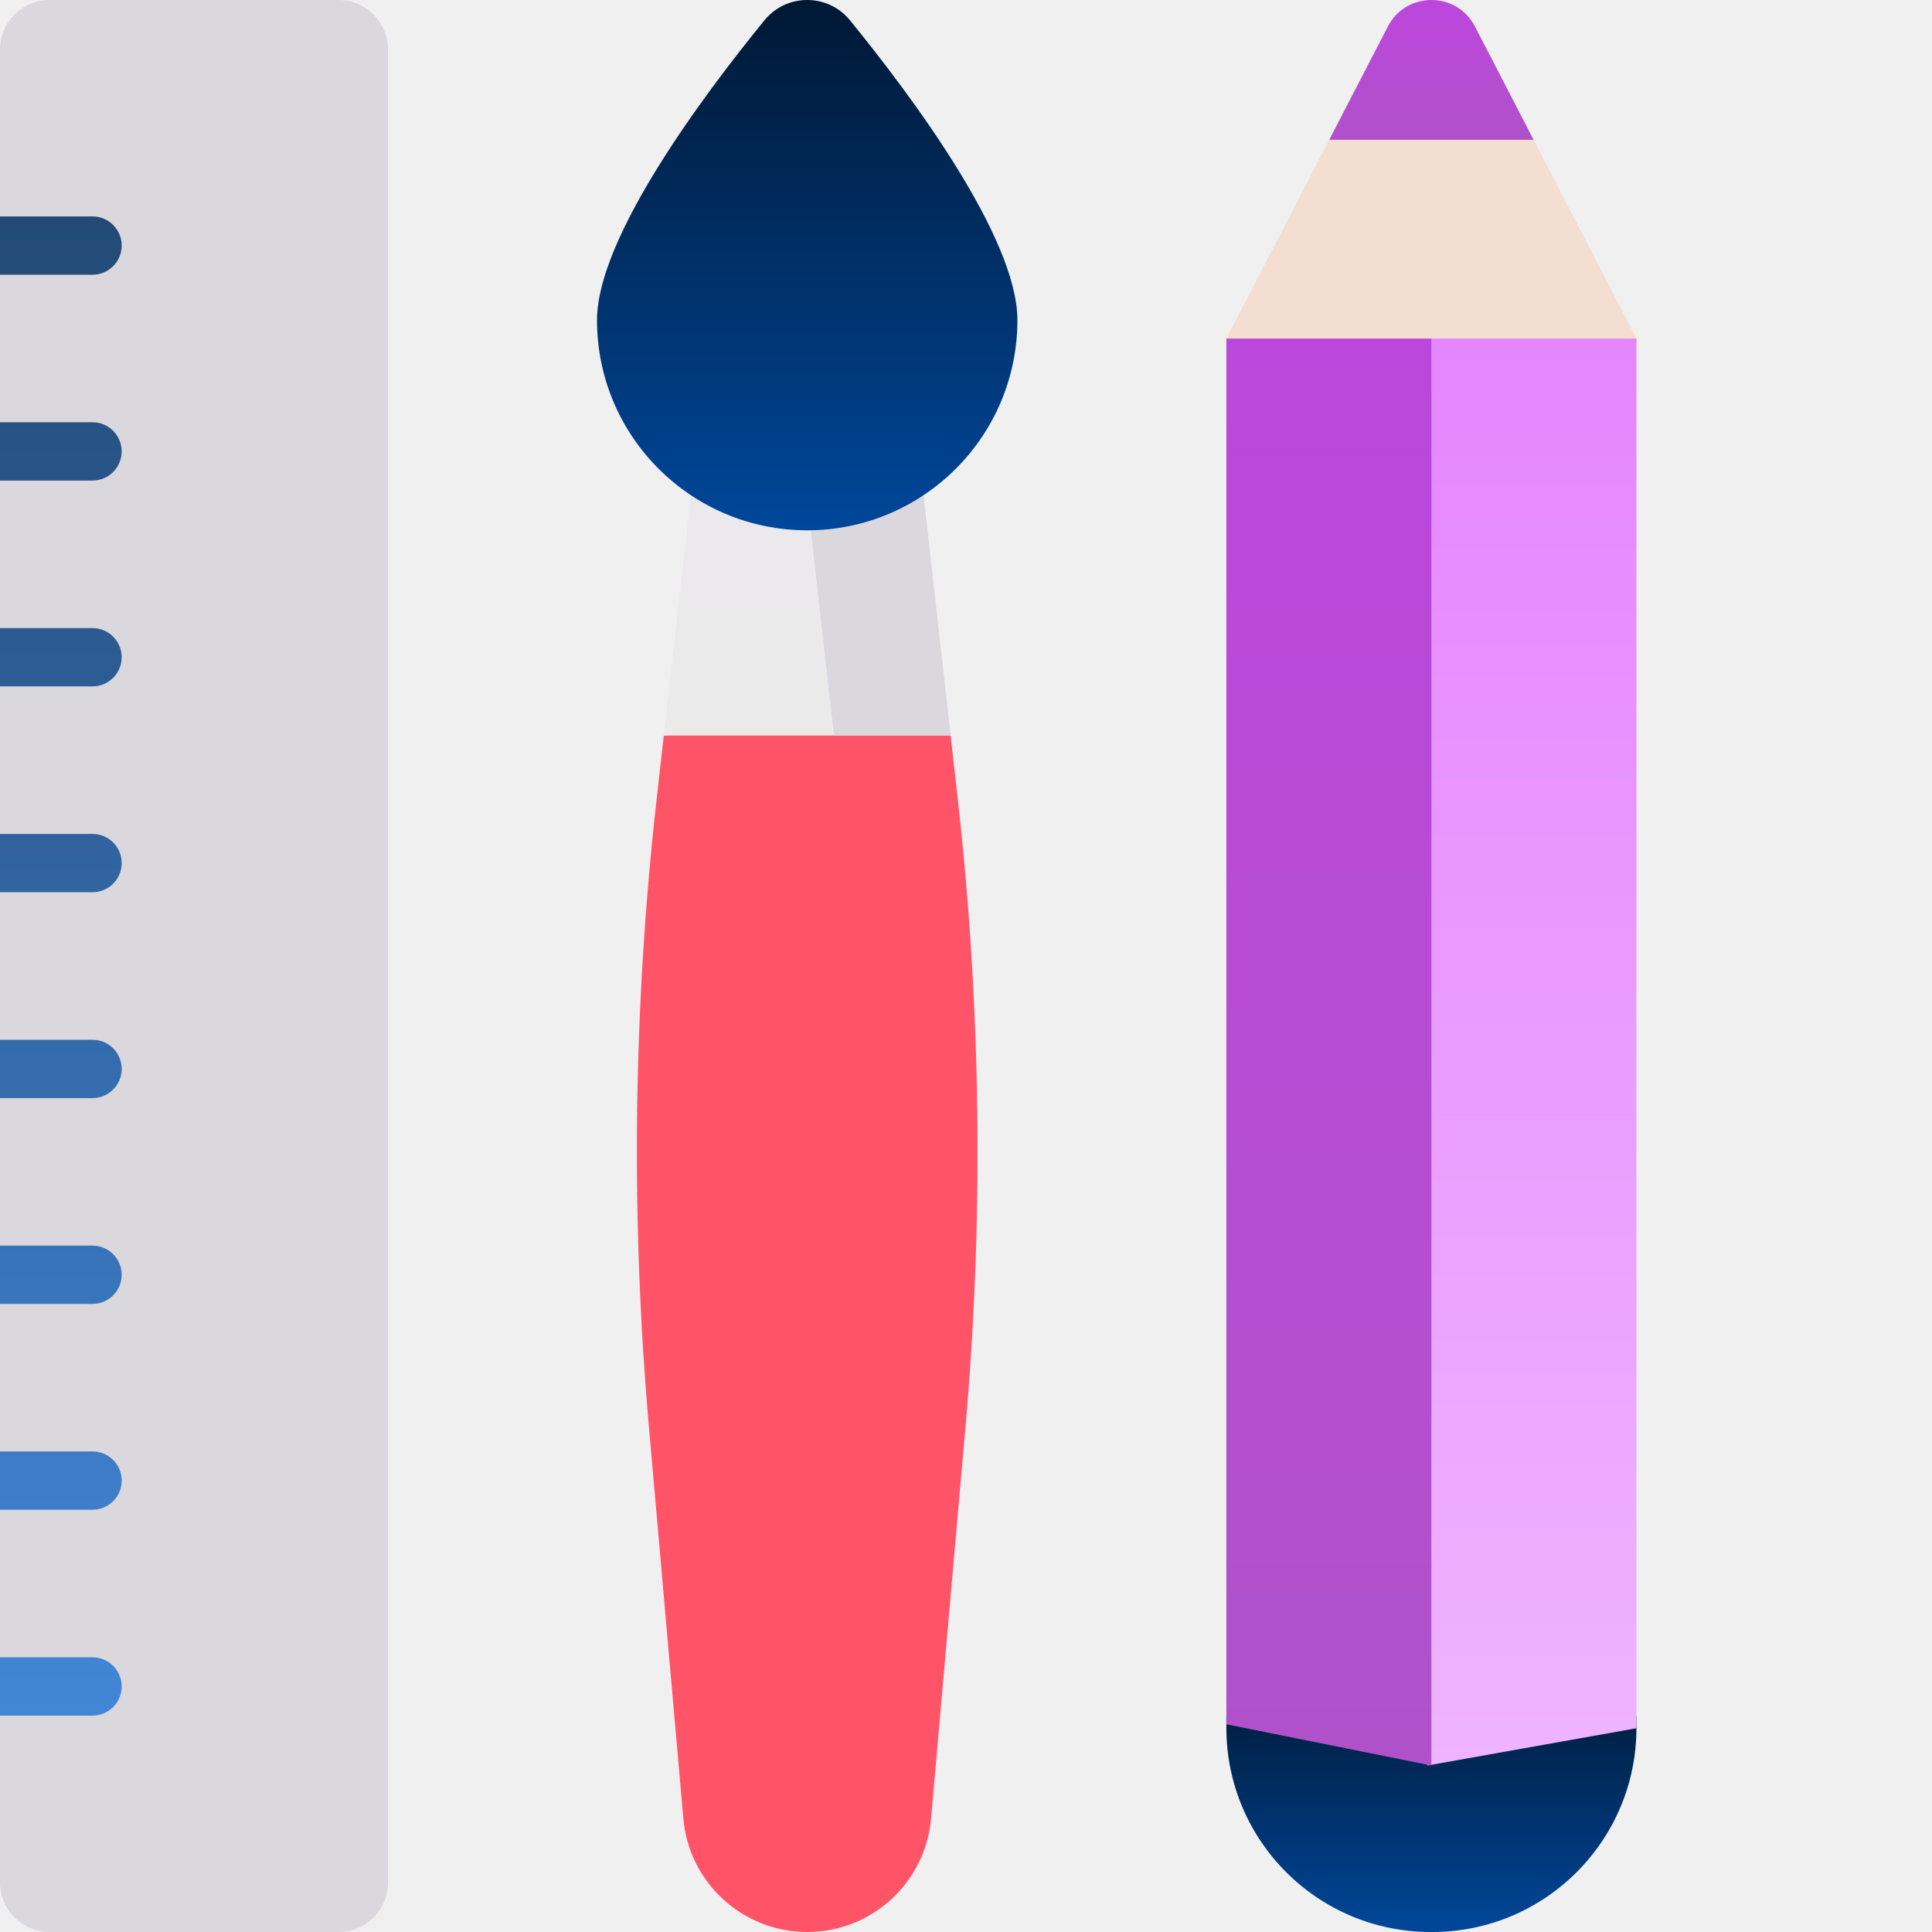
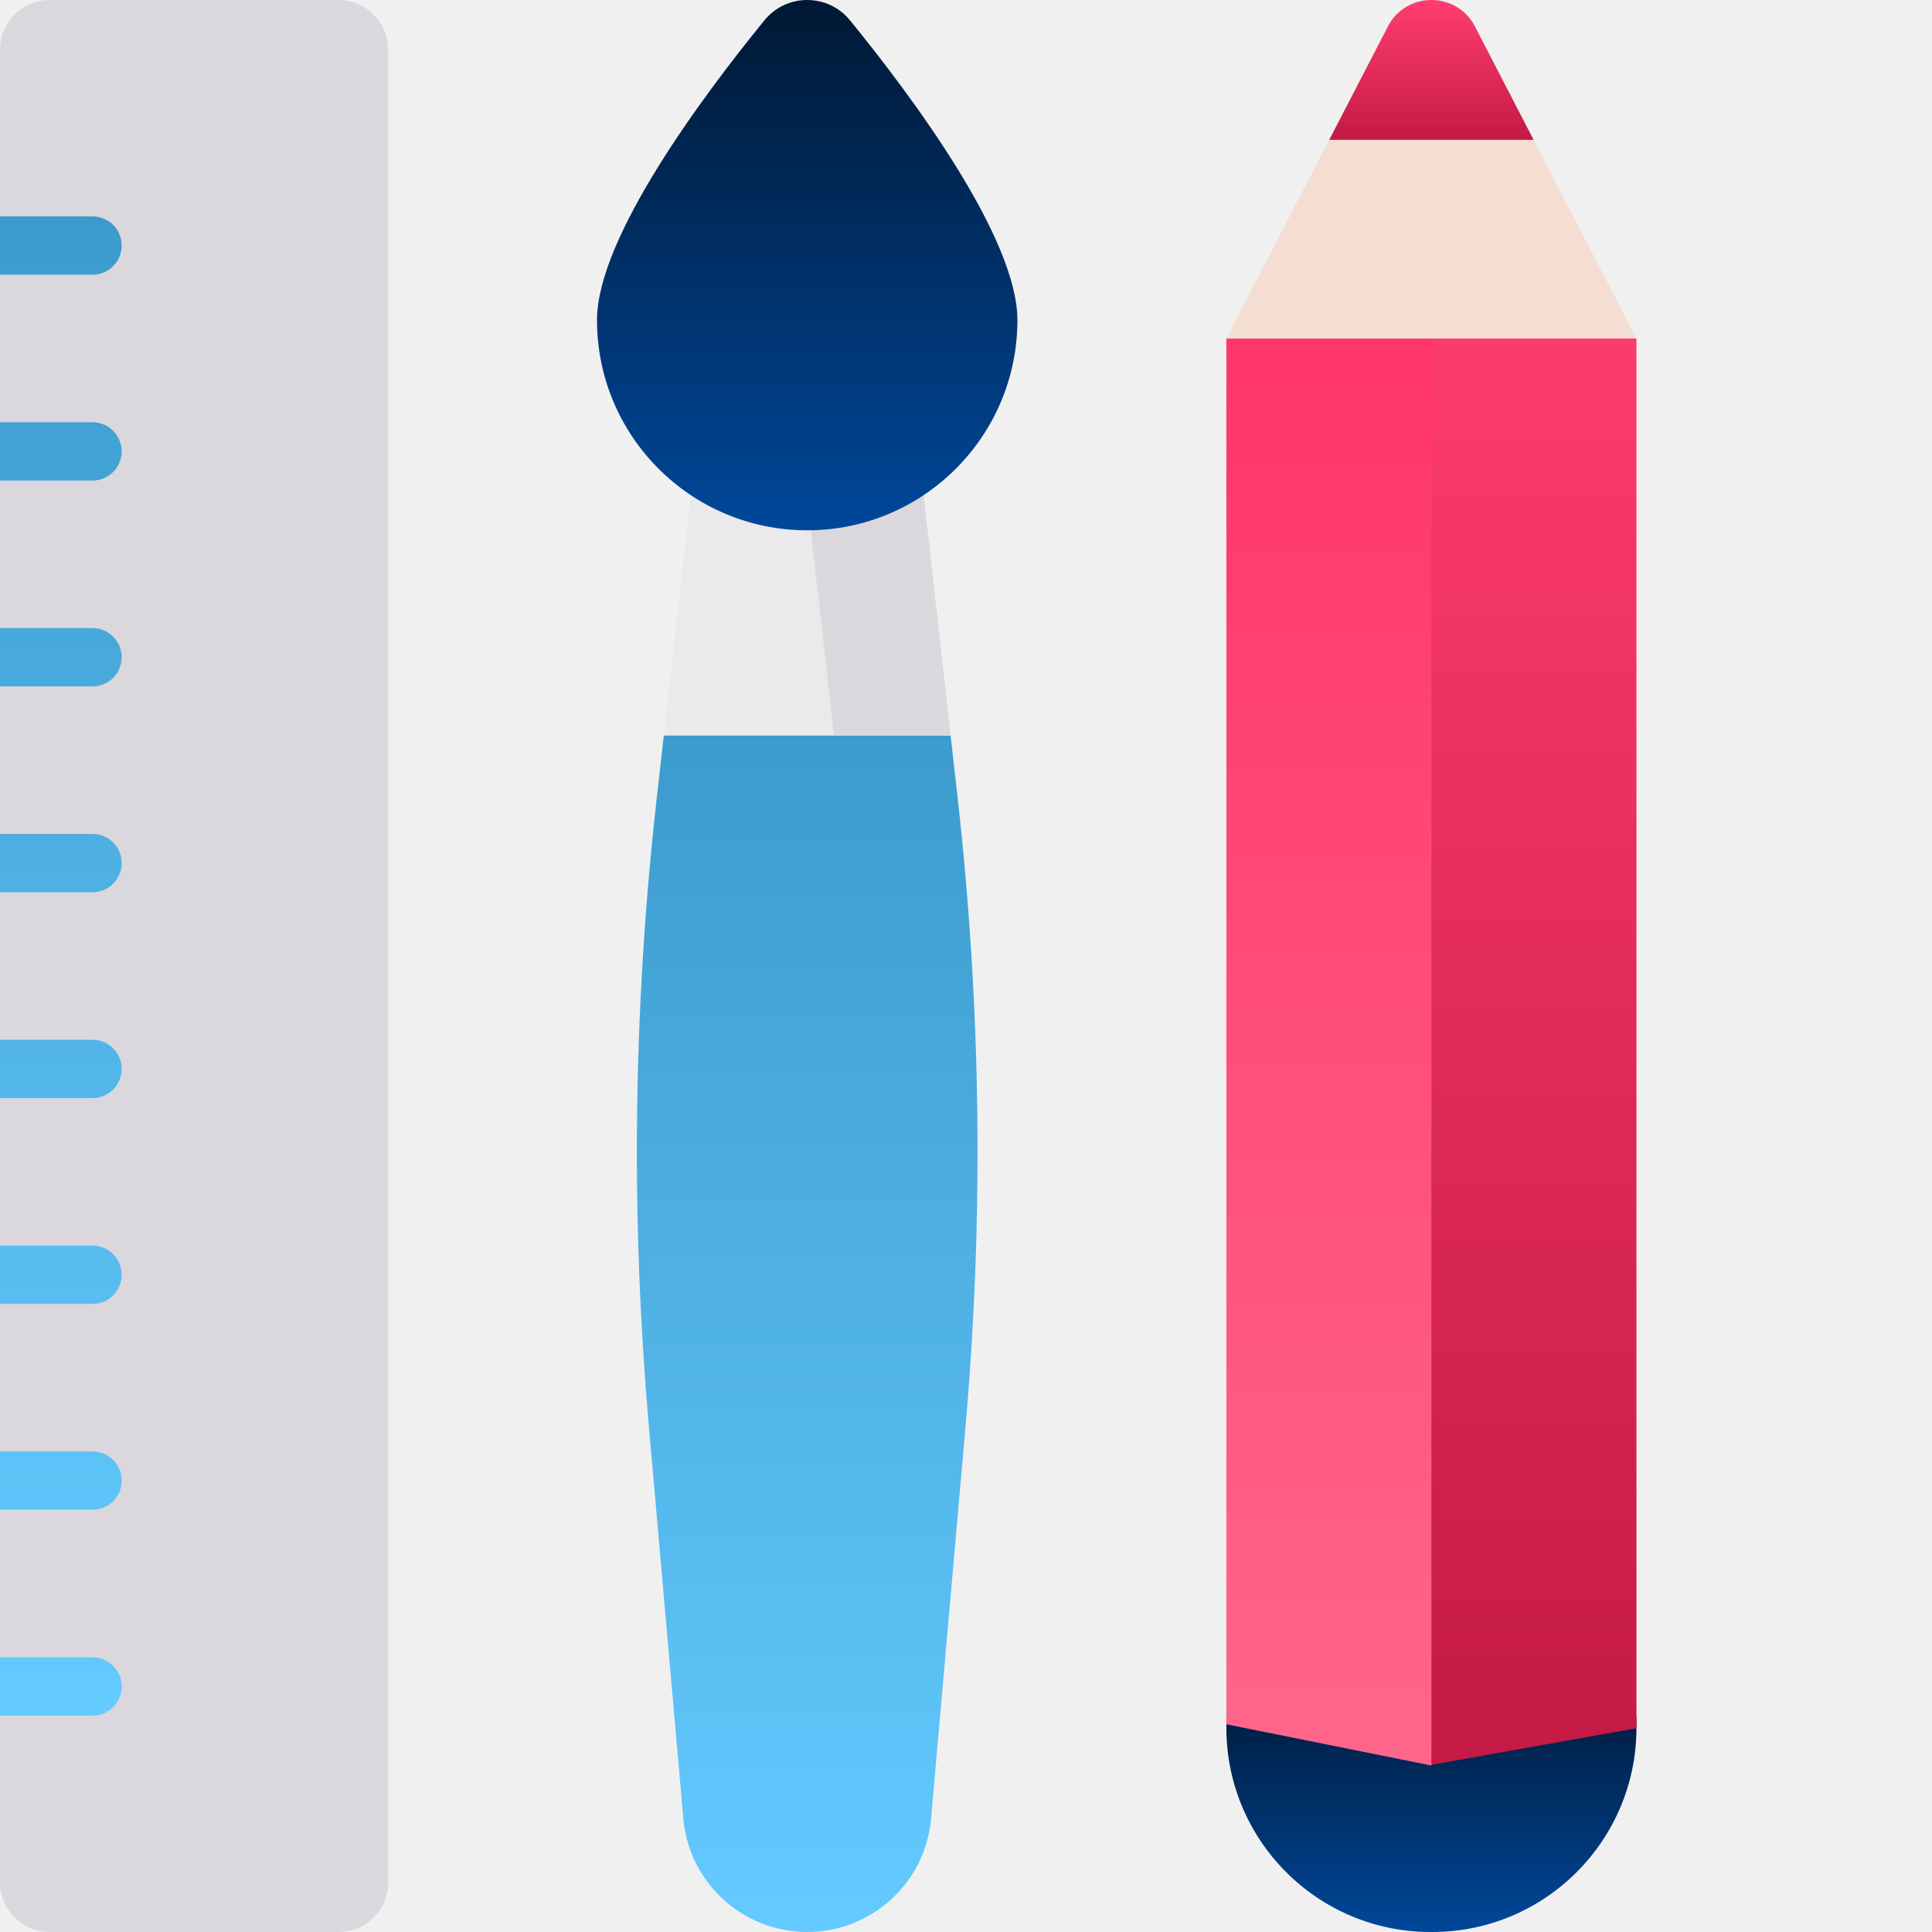
<svg xmlns="http://www.w3.org/2000/svg" width="512" height="512" viewBox="0 0 512 512" fill="none">
-   <g clip-path="url(#clip0_64_822)">
-     <path d="M379.556 512.001H379.12C349.23 512.001 325 487.771 325 457.881V454.805L379.338 444.503L433.676 454.805V457.881C433.676 487.771 409.446 512.001 379.556 512.001Z" fill="url(#paint0_linear_64_822)" />
-     <path d="M251.924 194.927L202.379 192.149L175.912 194.927L174.036 211.589C167.799 266.982 167.114 322.86 171.993 378.389L181.091 481.931C182.586 498.947 196.836 512 213.918 512C231 512 245.25 498.947 246.745 481.931L255.843 378.389C260.723 322.86 260.038 266.982 253.8 211.589L251.924 194.927Z" fill="#FF5368" />
-     <path d="M251.924 194.928L244.103 125.471H183.733L175.912 194.928H251.924Z" fill="url(#paint1_linear_64_822)" />
+   <g clip-path="url(#clip0_75_102)">
+     <path d="M379.556 512H379.12C349.23 512 325 487.77 325 457.88V454.804L379.338 444.502L433.676 454.804V457.88C433.676 487.77 409.446 512 379.556 512Z" fill="url(#paint0_linear_75_102)" />
+     <path d="M251.924 194.928L202.379 192.15L175.912 194.928L174.036 211.59C167.799 266.983 167.114 322.861 171.993 378.39L181.091 481.932C182.586 498.948 196.836 512.001 213.918 512.001C231 512.001 245.25 498.948 246.745 481.932L255.843 378.39C260.723 322.861 260.038 266.983 253.8 211.59L251.924 194.928Z" fill="url(#paint1_linear_75_102)" />
+     <path d="M251.924 194.928L244.103 125.471H183.733L175.912 194.928H251.924Z" fill="url(#paint2_linear_75_102)" />
    <path d="M244.103 125.471H213.197L221.019 194.928H251.924L244.103 125.471Z" fill="#DAD7DD" />
-     <path d="M433.676 458.002V89.669L379.338 66.121L371.543 217.337L378.288 467.877L433.676 458.002Z" fill="url(#paint2_linear_64_822)" />
-     <path d="M379.338 467.877V66.121L325 89.669V456.956L379.338 467.877Z" fill="url(#paint3_linear_64_822)" />
-     <path d="M352.259 37.05L325 89.725H433.676L406.418 37.05L364.952 35.523L352.259 37.05Z" fill="#F3DED1" />
-     <path d="M406.419 37.05L390.88 7.022C386.035 -2.341 372.644 -2.341 367.799 7.022L352.26 37.05H406.419Z" fill="url(#paint4_linear_64_822)" />
-     <path d="M269.623 84.829C269.623 115.595 244.683 140.535 213.918 140.535C183.153 140.535 158.213 115.595 158.213 84.829C158.213 62.989 186.288 25.375 202.576 5.389C208.433 -1.796 219.404 -1.796 225.261 5.389C241.548 25.375 269.623 62.989 269.623 84.829Z" fill="url(#paint5_linear_64_822)" />
-     <path d="M13.145 0.001H89.692C96.951 0.001 102.835 5.886 102.835 13.144V498.857C102.835 506.116 96.95 512 89.692 512H13.145C5.886 512 0.002 506.115 0.002 498.857V454.651L5.153 446.925L0.002 439.199V400.101L5.153 392.375L0.002 384.649V345.552L4.123 337.826L0.002 330.1V291.003L4.123 283.277L0.002 275.551V236.454L4.123 228.728L0.002 221.002V181.905L5.153 174.179L0.002 166.453V127.356L4.123 119.63L0.002 111.904V72.804L5.153 65.078L0.002 57.352V13.145C0.002 5.886 5.886 0.001 13.145 0.001Z" fill="#DAD7DD" />
-     <path d="M24.52 439.198H0V454.651H24.52C26.569 454.651 28.534 453.837 29.983 452.388C31.432 450.939 32.246 448.974 32.246 446.925C32.246 445.91 32.046 444.905 31.658 443.968C31.27 443.03 30.701 442.178 29.983 441.461C29.266 440.743 28.414 440.174 27.477 439.786C26.539 439.397 25.535 439.198 24.52 439.198ZM24.52 384.649H0V400.101H24.52C26.569 400.101 28.534 399.287 29.983 397.838C31.432 396.389 32.246 394.424 32.246 392.375C32.246 391.36 32.046 390.355 31.658 389.418C31.27 388.48 30.701 387.629 29.983 386.911C29.266 386.194 28.414 385.625 27.477 385.236C26.539 384.848 25.535 384.648 24.52 384.649ZM24.52 330.099H0V345.552H24.52C26.569 345.552 28.534 344.738 29.983 343.289C31.432 341.84 32.246 339.875 32.246 337.826C32.246 336.811 32.047 335.806 31.659 334.868C31.27 333.931 30.701 333.079 29.984 332.362C29.266 331.644 28.415 331.075 27.477 330.687C26.54 330.298 25.535 330.098 24.52 330.099ZM24.52 275.55H0V291.003H24.52C28.787 291.003 32.246 287.544 32.246 283.277C32.246 279.01 28.788 275.55 24.52 275.55ZM24.52 221H0V236.453H24.52C26.569 236.453 28.534 235.639 29.983 234.19C31.432 232.741 32.246 230.776 32.246 228.727C32.246 227.712 32.047 226.707 31.659 225.77C31.27 224.832 30.701 223.98 29.984 223.263C29.266 222.545 28.415 221.976 27.477 221.588C26.54 221.199 25.535 220.999 24.52 221ZM24.52 166.45H0V181.903H24.52C28.787 181.903 32.246 178.444 32.246 174.177C32.246 169.91 28.788 166.45 24.52 166.45ZM24.52 111.9H0V127.353H24.52C26.569 127.353 28.534 126.539 29.983 125.09C31.432 123.641 32.246 121.676 32.246 119.627C32.246 118.612 32.046 117.607 31.658 116.67C31.27 115.732 30.701 114.88 29.983 114.163C29.266 113.445 28.414 112.876 27.477 112.488C26.539 112.099 25.535 111.9 24.52 111.9ZM24.52 57.351H0V72.804H24.52C28.787 72.804 32.246 69.345 32.246 65.078C32.246 60.811 28.788 57.351 24.52 57.351Z" fill="url(#paint6_linear_64_822)" />
+     <path d="M433.676 458.002V89.669L379.338 66.121L371.543 217.337L378.288 467.877L433.676 458.002Z" fill="url(#paint3_linear_75_102)" />
+     <path d="M379.338 467.877V66.121L325 89.669V456.956L379.338 467.877Z" fill="url(#paint4_linear_75_102)" />
+     <path d="M352.259 37.051L325 89.726H433.676L406.418 37.051L364.952 35.523L352.259 37.051Z" fill="#F3DED1" />
+     <path d="M406.419 37.05L390.88 7.022C386.035 -2.341 372.644 -2.341 367.799 7.022L352.26 37.05H406.419Z" fill="url(#paint5_linear_75_102)" />
+     <path d="M269.623 84.829C269.623 115.595 244.683 140.535 213.918 140.535C183.153 140.535 158.213 115.595 158.213 84.829C158.213 62.989 186.288 25.375 202.576 5.389C208.433 -1.796 219.404 -1.796 225.261 5.389C241.548 25.375 269.623 62.989 269.623 84.829Z" fill="url(#paint6_linear_75_102)" />
+     <path d="M13.145 0H89.692C96.951 0 102.835 5.885 102.835 13.143V498.856C102.835 506.115 96.95 511.999 89.692 511.999H13.145C5.886 511.999 0.002 506.114 0.002 498.856V454.65L5.153 446.924L0.002 439.198V400.1L5.153 392.374L0.002 384.648V345.551L4.123 337.825L0.002 330.099V291.002L4.123 283.276L0.002 275.55V236.453L4.123 228.727L0.002 221.001V181.904L5.153 174.178L0.002 166.452V127.355L4.123 119.629L0.002 111.903V72.803L5.153 65.077L0.002 57.351V13.144C0.002 5.885 5.886 0 13.145 0Z" fill="#DAD7DD" />
+     <path d="M24.52 439.197H0V454.65H24.52C26.569 454.65 28.534 453.836 29.983 452.387C31.432 450.938 32.246 448.973 32.246 446.924C32.246 445.909 32.046 444.904 31.658 443.967C31.27 443.029 30.701 442.177 29.983 441.46C29.266 440.742 28.414 440.173 27.477 439.785C26.539 439.396 25.535 439.197 24.52 439.197ZM24.52 384.648H0V400.1H24.52C26.569 400.1 28.534 399.286 29.983 397.837C31.432 396.388 32.246 394.423 32.246 392.374C32.246 391.359 32.046 390.354 31.658 389.417C31.27 388.479 30.701 387.628 29.983 386.91C29.266 386.193 28.414 385.624 27.477 385.235C26.539 384.847 25.535 384.647 24.52 384.648ZM24.52 330.098H0V345.551H24.52C26.569 345.551 28.534 344.737 29.983 343.288C31.432 341.839 32.246 339.874 32.246 337.825C32.246 336.81 32.047 335.805 31.659 334.868C31.27 333.93 30.701 333.078 29.984 332.361C29.266 331.643 28.415 331.074 27.477 330.686C26.54 330.297 25.535 330.097 24.52 330.098ZM24.52 275.549H0V291.002H24.52C28.787 291.002 32.246 287.543 32.246 283.276C32.246 279.009 28.788 275.549 24.52 275.549ZM24.52 220.999H0V236.452H24.52C26.569 236.452 28.534 235.638 29.983 234.189C31.432 232.74 32.246 230.775 32.246 228.726C32.246 227.711 32.047 226.706 31.659 225.769C31.27 224.831 30.701 223.979 29.984 223.262C29.266 222.544 28.415 221.975 27.477 221.587C26.54 221.198 25.535 220.998 24.52 220.999ZM24.52 166.449H0V181.902H24.52C28.787 181.902 32.246 178.443 32.246 174.176C32.246 169.909 28.788 166.449 24.52 166.449ZM24.52 111.899H0V127.352H24.52C26.569 127.352 28.534 126.538 29.983 125.089C31.432 123.64 32.246 121.675 32.246 119.626C32.246 118.611 32.046 117.606 31.658 116.669C31.27 115.731 30.701 114.879 29.983 114.162C29.266 113.444 28.414 112.875 27.477 112.487C26.539 112.098 25.535 111.899 24.52 111.899ZM24.52 57.35H0V72.803H24.52C28.787 72.803 32.246 69.344 32.246 65.077C32.246 60.81 28.788 57.35 24.52 57.35Z" fill="url(#paint7_linear_75_102)" />
  </g>
  <defs>
-     <linearGradient id="paint0_linear_64_822" x1="379.338" y1="444.503" x2="379.338" y2="512.001" gradientUnits="userSpaceOnUse">
+     <linearGradient id="paint0_linear_75_102" x1="379.338" y1="444.502" x2="379.338" y2="512" gradientUnits="userSpaceOnUse">
      <stop stop-color="#001834" />
      <stop offset="1" stop-color="#00479A" />
    </linearGradient>
-     <linearGradient id="paint1_linear_64_822" x1="213.918" y1="125.471" x2="213.918" y2="194.928" gradientUnits="userSpaceOnUse">
+     <linearGradient id="paint1_linear_75_102" x1="213.918" y1="192.15" x2="213.918" y2="512.001" gradientUnits="userSpaceOnUse">
+       <stop stop-color="#3C9BCD" />
+       <stop offset="1" stop-color="#64CAFF" />
+     </linearGradient>
+     <linearGradient id="paint2_linear_75_102" x1="213.918" y1="125.471" x2="213.918" y2="194.928" gradientUnits="userSpaceOnUse">
      <stop stop-color="#EBE9EC" />
      <stop offset="1" stop-color="#EAEAEA" />
    </linearGradient>
-     <linearGradient id="paint2_linear_64_822" x1="402.609" y1="66.121" x2="402.609" y2="467.877" gradientUnits="userSpaceOnUse">
-       <stop stop-color="#E583FF" />
-       <stop offset="1" stop-color="#EFB3FF" />
+     <linearGradient id="paint3_linear_75_102" x1="402.609" y1="66.121" x2="402.609" y2="467.877" gradientUnits="userSpaceOnUse">
+       <stop stop-color="#FF3D6E" />
+       <stop offset="1" stop-color="#C41A45" />
    </linearGradient>
-     <linearGradient id="paint3_linear_64_822" x1="352.169" y1="66.121" x2="352.169" y2="467.877" gradientUnits="userSpaceOnUse">
-       <stop stop-color="#BD46DD" />
-       <stop offset="1" stop-color="#B051CA" />
+     <linearGradient id="paint4_linear_75_102" x1="352.169" y1="66.121" x2="352.169" y2="467.877" gradientUnits="userSpaceOnUse">
+       <stop stop-color="#FF3366" />
+       <stop offset="1" stop-color="#FF668C" />
    </linearGradient>
-     <linearGradient id="paint4_linear_64_822" x1="379.339" y1="0" x2="379.339" y2="37.05" gradientUnits="userSpaceOnUse">
-       <stop stop-color="#BD46DD" />
-       <stop offset="1" stop-color="#B051CA" />
+     <linearGradient id="paint5_linear_75_102" x1="379.339" y1="0" x2="379.339" y2="37.05" gradientUnits="userSpaceOnUse">
+       <stop stop-color="#FF3D6E" />
+       <stop offset="1" stop-color="#C41A45" />
    </linearGradient>
-     <linearGradient id="paint5_linear_64_822" x1="213.918" y1="0" x2="213.918" y2="140.535" gradientUnits="userSpaceOnUse">
+     <linearGradient id="paint6_linear_75_102" x1="213.918" y1="0" x2="213.918" y2="140.535" gradientUnits="userSpaceOnUse">
      <stop stop-color="#001834" />
      <stop offset="1" stop-color="#00479A" />
    </linearGradient>
-     <linearGradient id="paint6_linear_64_822" x1="16.123" y1="57.351" x2="16.123" y2="454.651" gradientUnits="userSpaceOnUse">
-       <stop stop-color="#234A77" />
-       <stop offset="1" stop-color="#4286D6" />
+     <linearGradient id="paint7_linear_75_102" x1="16.123" y1="57.35" x2="16.123" y2="454.65" gradientUnits="userSpaceOnUse">
+       <stop stop-color="#3C9BCD" />
+       <stop offset="1" stop-color="#64CAFF" />
    </linearGradient>
-     <clipPath id="clip0_64_822">
+     <clipPath id="clip0_75_102">
      <rect width="512" height="512" fill="white" />
    </clipPath>
  </defs>
</svg>
